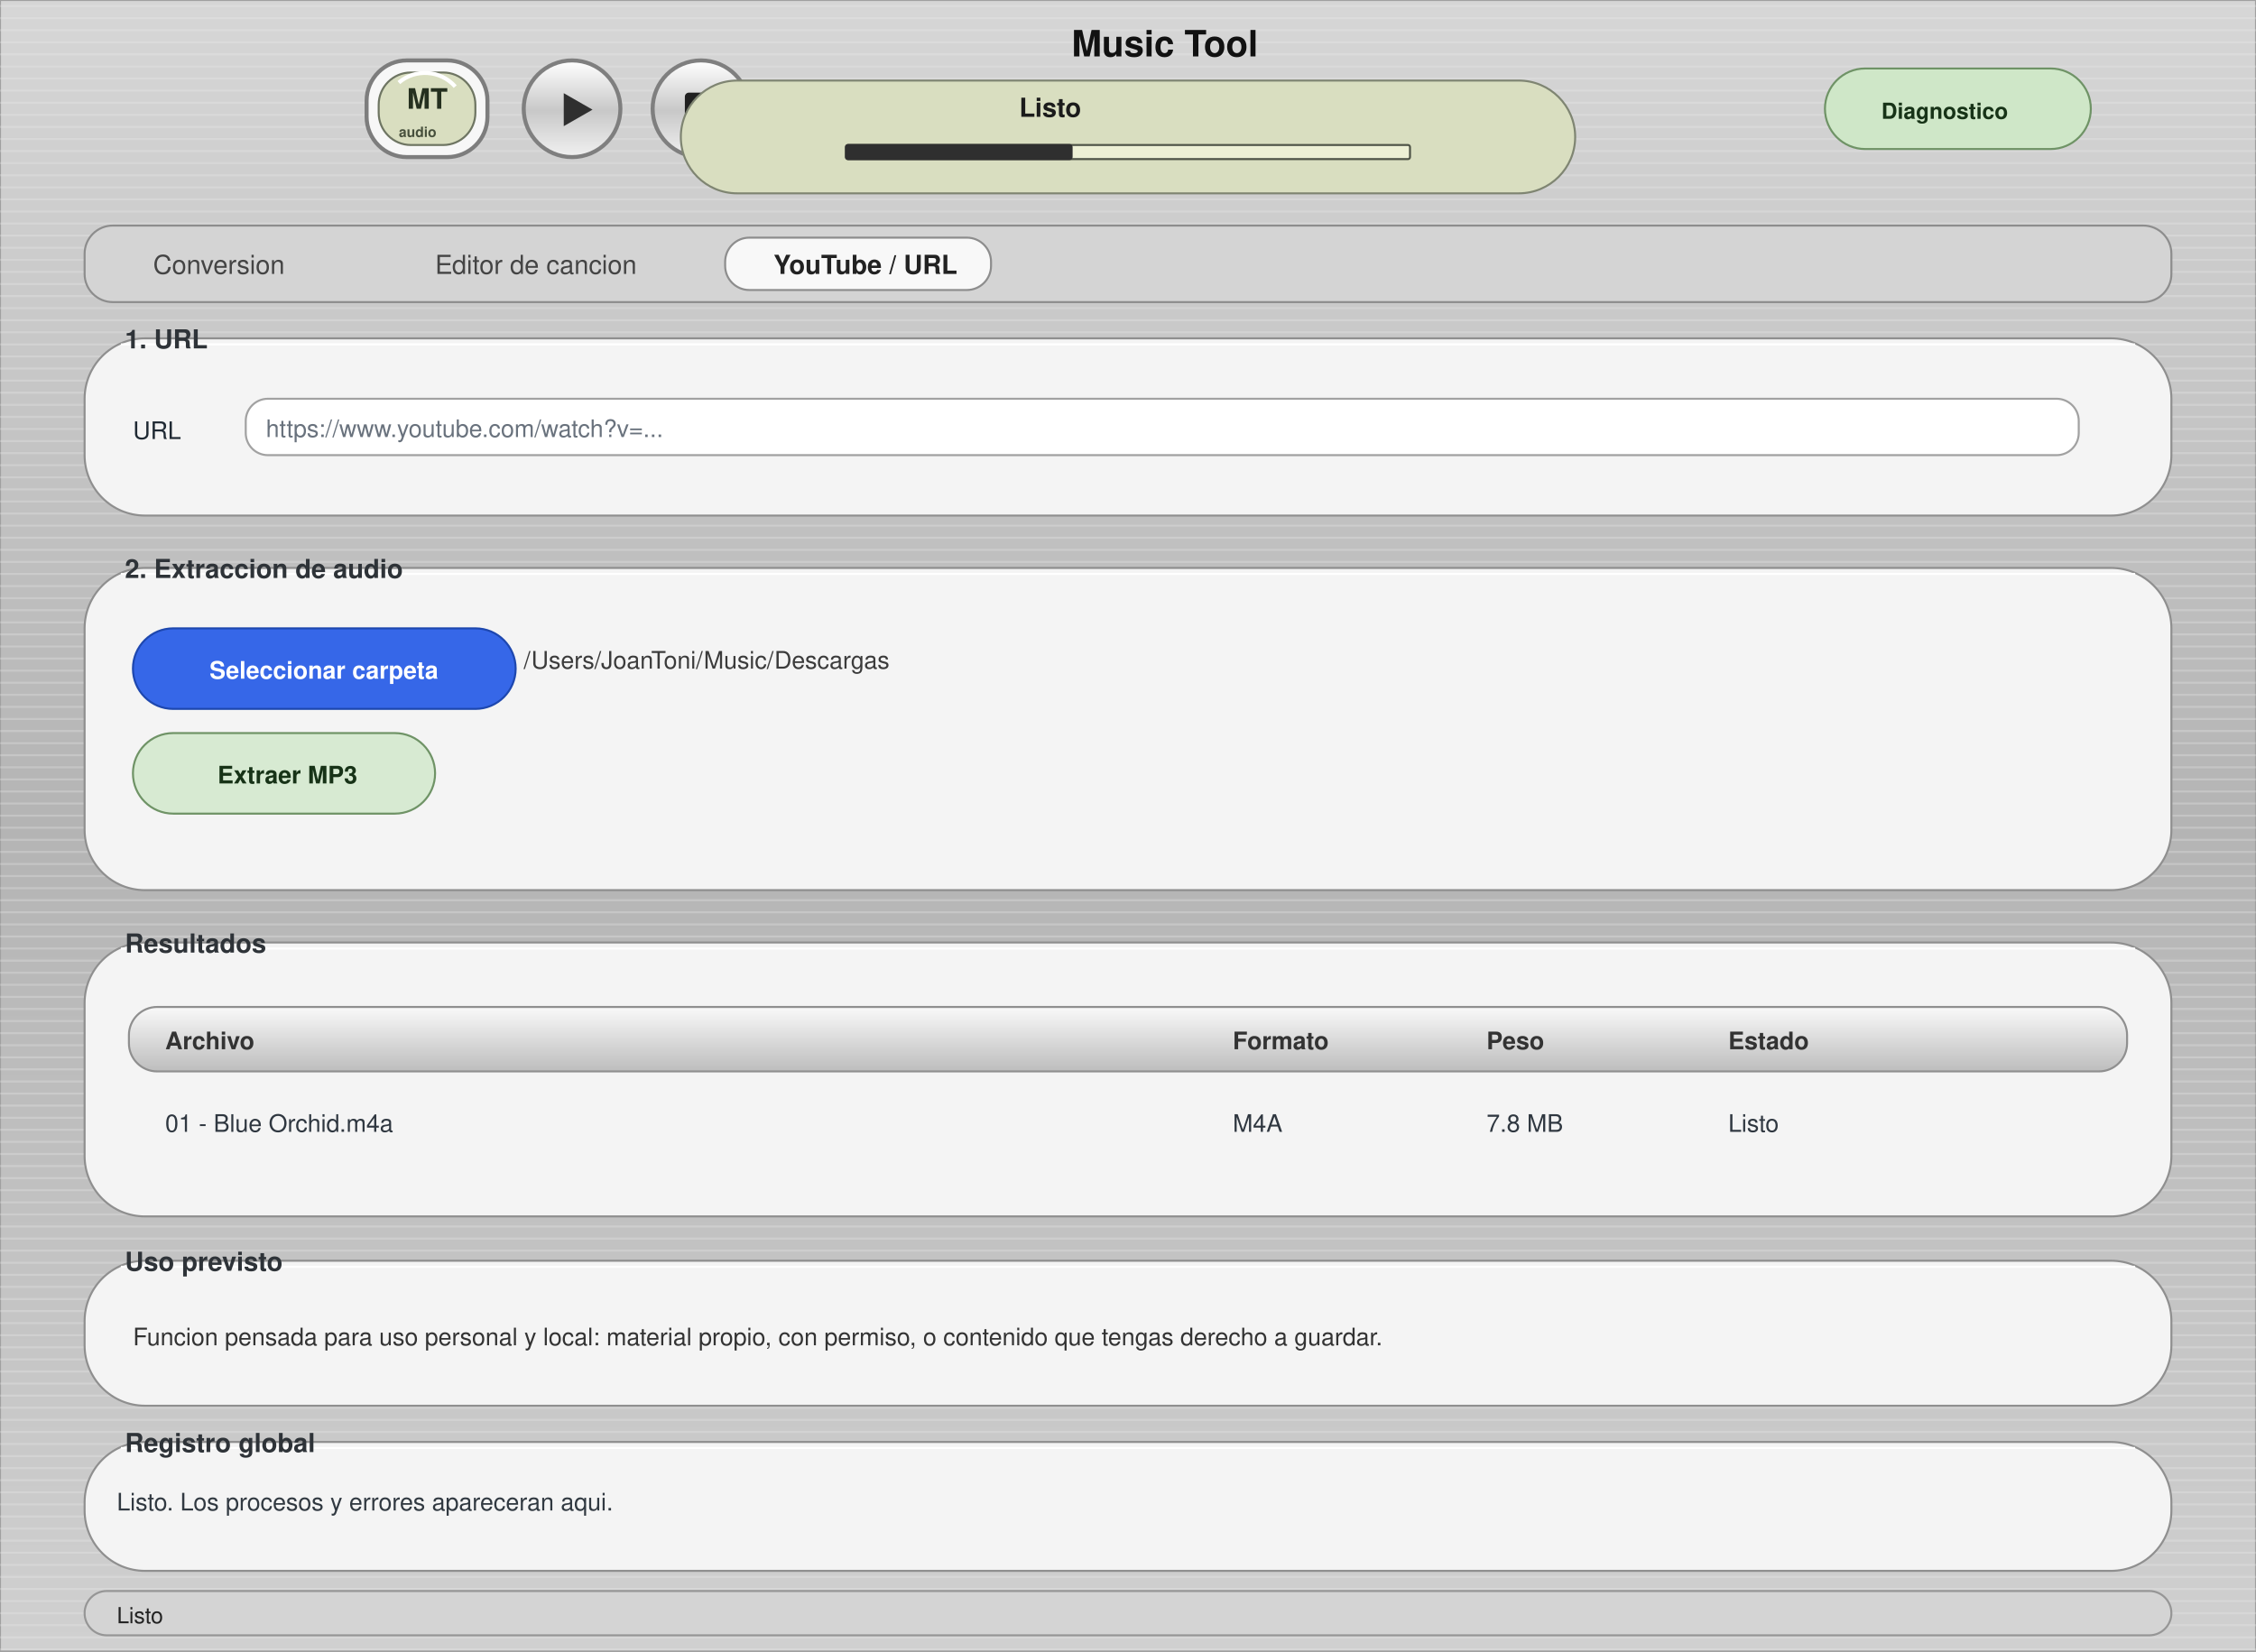
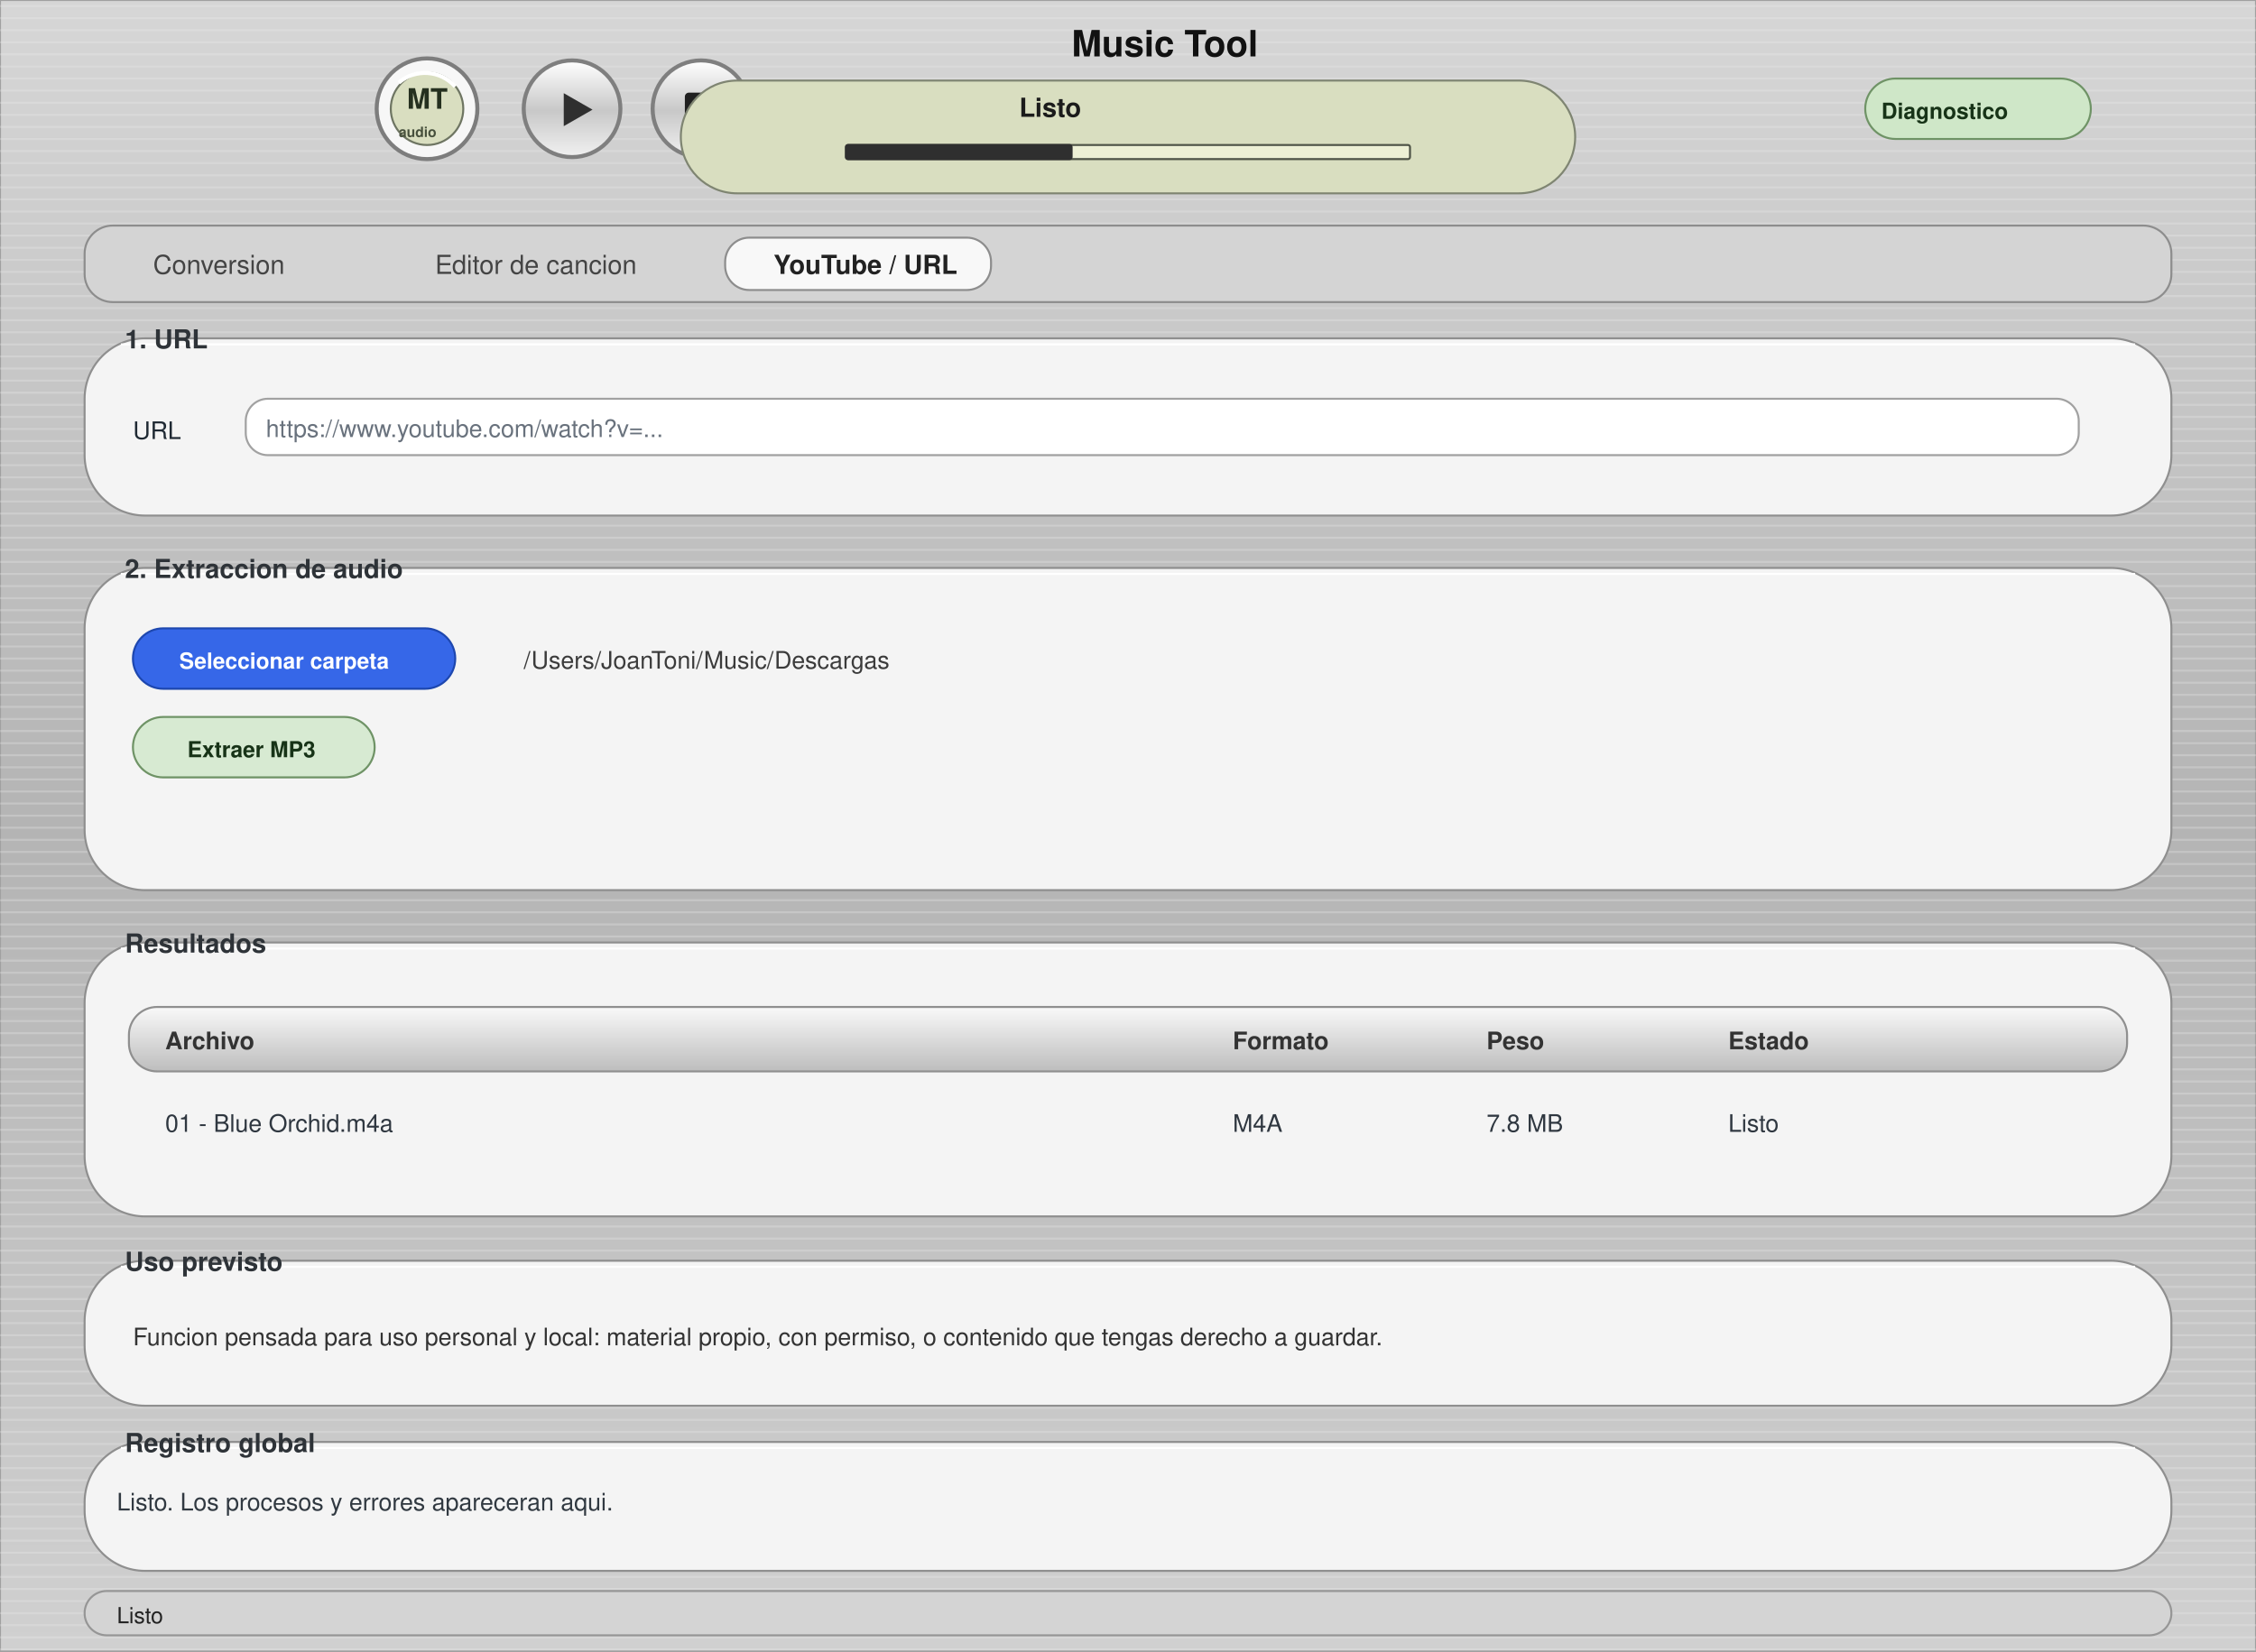
<svg xmlns="http://www.w3.org/2000/svg" width="1120" height="820" viewBox="0 0 1120 820">
  <defs>
    <linearGradient id="metal" x1="0" x2="0" y1="0" y2="1">
      <stop offset="0" stop-color="#d6d6d6" />
      <stop offset="0.5" stop-color="#b4b4b4" />
      <stop offset="1" stop-color="#d0d0d0" />
    </linearGradient>
    <linearGradient id="buttonChrome" x1="0" x2="0" y1="0" y2="1">
      <stop offset="0" stop-color="#ffffff" />
      <stop offset="0.52" stop-color="#c8c8c8" />
      <stop offset="1" stop-color="#f1f1f1" />
    </linearGradient>
    <linearGradient id="tableHeader" x1="0" x2="0" y1="0" y2="1">
      <stop offset="0" stop-color="#f9f9f9" />
      <stop offset="1" stop-color="#bdbdbd" />
    </linearGradient>
  </defs>
  <rect x="0" y="0" width="1120" height="820" rx="0" fill="url(#metal)" stroke="#a0a0a0" />
  <line x1="0" y1="3" x2="1120" y2="3" stroke="#eeeeee" opacity="0.28" />
  <line x1="0" y1="9" x2="1120" y2="9" stroke="#eeeeee" opacity="0.28" />
  <line x1="0" y1="15" x2="1120" y2="15" stroke="#eeeeee" opacity="0.28" />
  <line x1="0" y1="21" x2="1120" y2="21" stroke="#eeeeee" opacity="0.28" />
  <line x1="0" y1="27" x2="1120" y2="27" stroke="#eeeeee" opacity="0.28" />
  <line x1="0" y1="33" x2="1120" y2="33" stroke="#eeeeee" opacity="0.28" />
  <line x1="0" y1="39" x2="1120" y2="39" stroke="#eeeeee" opacity="0.28" />
  <line x1="0" y1="45" x2="1120" y2="45" stroke="#eeeeee" opacity="0.28" />
  <line x1="0" y1="51" x2="1120" y2="51" stroke="#eeeeee" opacity="0.28" />
  <line x1="0" y1="57" x2="1120" y2="57" stroke="#eeeeee" opacity="0.28" />
  <line x1="0" y1="63" x2="1120" y2="63" stroke="#eeeeee" opacity="0.28" />
  <line x1="0" y1="69" x2="1120" y2="69" stroke="#eeeeee" opacity="0.28" />
  <line x1="0" y1="75" x2="1120" y2="75" stroke="#eeeeee" opacity="0.28" />
  <line x1="0" y1="81" x2="1120" y2="81" stroke="#eeeeee" opacity="0.28" />
  <line x1="0" y1="87" x2="1120" y2="87" stroke="#eeeeee" opacity="0.28" />
  <line x1="0" y1="93" x2="1120" y2="93" stroke="#eeeeee" opacity="0.28" />
  <line x1="0" y1="99" x2="1120" y2="99" stroke="#eeeeee" opacity="0.28" />
  <line x1="0" y1="105" x2="1120" y2="105" stroke="#eeeeee" opacity="0.28" />
  <line x1="0" y1="111" x2="1120" y2="111" stroke="#eeeeee" opacity="0.28" />
  <line x1="0" y1="117" x2="1120" y2="117" stroke="#eeeeee" opacity="0.28" />
  <line x1="0" y1="123" x2="1120" y2="123" stroke="#eeeeee" opacity="0.28" />
  <line x1="0" y1="129" x2="1120" y2="129" stroke="#eeeeee" opacity="0.28" />
  <line x1="0" y1="135" x2="1120" y2="135" stroke="#eeeeee" opacity="0.28" />
  <line x1="0" y1="141" x2="1120" y2="141" stroke="#eeeeee" opacity="0.28" />
  <line x1="0" y1="147" x2="1120" y2="147" stroke="#eeeeee" opacity="0.28" />
  <line x1="0" y1="153" x2="1120" y2="153" stroke="#eeeeee" opacity="0.28" />
  <line x1="0" y1="159" x2="1120" y2="159" stroke="#eeeeee" opacity="0.28" />
  <line x1="0" y1="165" x2="1120" y2="165" stroke="#eeeeee" opacity="0.28" />
  <line x1="0" y1="171" x2="1120" y2="171" stroke="#eeeeee" opacity="0.28" />
  <line x1="0" y1="177" x2="1120" y2="177" stroke="#eeeeee" opacity="0.28" />
  <line x1="0" y1="183" x2="1120" y2="183" stroke="#eeeeee" opacity="0.28" />
  <line x1="0" y1="189" x2="1120" y2="189" stroke="#eeeeee" opacity="0.28" />
  <line x1="0" y1="195" x2="1120" y2="195" stroke="#eeeeee" opacity="0.28" />
  <line x1="0" y1="201" x2="1120" y2="201" stroke="#eeeeee" opacity="0.28" />
  <line x1="0" y1="207" x2="1120" y2="207" stroke="#eeeeee" opacity="0.28" />
  <line x1="0" y1="213" x2="1120" y2="213" stroke="#eeeeee" opacity="0.28" />
  <line x1="0" y1="219" x2="1120" y2="219" stroke="#eeeeee" opacity="0.28" />
  <line x1="0" y1="225" x2="1120" y2="225" stroke="#eeeeee" opacity="0.28" />
  <line x1="0" y1="231" x2="1120" y2="231" stroke="#eeeeee" opacity="0.28" />
  <line x1="0" y1="237" x2="1120" y2="237" stroke="#eeeeee" opacity="0.28" />
  <line x1="0" y1="243" x2="1120" y2="243" stroke="#eeeeee" opacity="0.28" />
  <line x1="0" y1="249" x2="1120" y2="249" stroke="#eeeeee" opacity="0.28" />
  <line x1="0" y1="255" x2="1120" y2="255" stroke="#eeeeee" opacity="0.28" />
  <line x1="0" y1="261" x2="1120" y2="261" stroke="#eeeeee" opacity="0.28" />
  <line x1="0" y1="267" x2="1120" y2="267" stroke="#eeeeee" opacity="0.28" />
  <line x1="0" y1="273" x2="1120" y2="273" stroke="#eeeeee" opacity="0.28" />
  <line x1="0" y1="279" x2="1120" y2="279" stroke="#eeeeee" opacity="0.28" />
  <line x1="0" y1="285" x2="1120" y2="285" stroke="#eeeeee" opacity="0.28" />
  <line x1="0" y1="291" x2="1120" y2="291" stroke="#eeeeee" opacity="0.28" />
  <line x1="0" y1="297" x2="1120" y2="297" stroke="#eeeeee" opacity="0.28" />
  <line x1="0" y1="303" x2="1120" y2="303" stroke="#eeeeee" opacity="0.28" />
  <line x1="0" y1="309" x2="1120" y2="309" stroke="#eeeeee" opacity="0.28" />
  <line x1="0" y1="315" x2="1120" y2="315" stroke="#eeeeee" opacity="0.28" />
  <line x1="0" y1="321" x2="1120" y2="321" stroke="#eeeeee" opacity="0.28" />
  <line x1="0" y1="327" x2="1120" y2="327" stroke="#eeeeee" opacity="0.28" />
  <line x1="0" y1="333" x2="1120" y2="333" stroke="#eeeeee" opacity="0.28" />
  <line x1="0" y1="339" x2="1120" y2="339" stroke="#eeeeee" opacity="0.28" />
  <line x1="0" y1="345" x2="1120" y2="345" stroke="#eeeeee" opacity="0.28" />
  <line x1="0" y1="351" x2="1120" y2="351" stroke="#eeeeee" opacity="0.28" />
  <line x1="0" y1="357" x2="1120" y2="357" stroke="#eeeeee" opacity="0.28" />
  <line x1="0" y1="363" x2="1120" y2="363" stroke="#eeeeee" opacity="0.28" />
  <line x1="0" y1="369" x2="1120" y2="369" stroke="#eeeeee" opacity="0.28" />
  <line x1="0" y1="375" x2="1120" y2="375" stroke="#eeeeee" opacity="0.28" />
  <line x1="0" y1="381" x2="1120" y2="381" stroke="#eeeeee" opacity="0.28" />
  <line x1="0" y1="387" x2="1120" y2="387" stroke="#eeeeee" opacity="0.28" />
  <line x1="0" y1="393" x2="1120" y2="393" stroke="#eeeeee" opacity="0.28" />
  <line x1="0" y1="399" x2="1120" y2="399" stroke="#eeeeee" opacity="0.28" />
  <line x1="0" y1="405" x2="1120" y2="405" stroke="#eeeeee" opacity="0.28" />
  <line x1="0" y1="411" x2="1120" y2="411" stroke="#eeeeee" opacity="0.28" />
  <line x1="0" y1="417" x2="1120" y2="417" stroke="#eeeeee" opacity="0.28" />
  <line x1="0" y1="423" x2="1120" y2="423" stroke="#eeeeee" opacity="0.28" />
  <line x1="0" y1="429" x2="1120" y2="429" stroke="#eeeeee" opacity="0.28" />
  <line x1="0" y1="435" x2="1120" y2="435" stroke="#eeeeee" opacity="0.28" />
  <line x1="0" y1="441" x2="1120" y2="441" stroke="#eeeeee" opacity="0.28" />
  <line x1="0" y1="447" x2="1120" y2="447" stroke="#eeeeee" opacity="0.28" />
  <line x1="0" y1="453" x2="1120" y2="453" stroke="#eeeeee" opacity="0.28" />
  <line x1="0" y1="459" x2="1120" y2="459" stroke="#eeeeee" opacity="0.28" />
  <line x1="0" y1="465" x2="1120" y2="465" stroke="#eeeeee" opacity="0.28" />
  <line x1="0" y1="471" x2="1120" y2="471" stroke="#eeeeee" opacity="0.28" />
  <line x1="0" y1="477" x2="1120" y2="477" stroke="#eeeeee" opacity="0.28" />
  <line x1="0" y1="483" x2="1120" y2="483" stroke="#eeeeee" opacity="0.28" />
  <line x1="0" y1="489" x2="1120" y2="489" stroke="#eeeeee" opacity="0.28" />
  <line x1="0" y1="495" x2="1120" y2="495" stroke="#eeeeee" opacity="0.28" />
  <line x1="0" y1="501" x2="1120" y2="501" stroke="#eeeeee" opacity="0.28" />
  <line x1="0" y1="507" x2="1120" y2="507" stroke="#eeeeee" opacity="0.28" />
  <line x1="0" y1="513" x2="1120" y2="513" stroke="#eeeeee" opacity="0.28" />
  <line x1="0" y1="519" x2="1120" y2="519" stroke="#eeeeee" opacity="0.28" />
  <line x1="0" y1="525" x2="1120" y2="525" stroke="#eeeeee" opacity="0.28" />
  <line x1="0" y1="531" x2="1120" y2="531" stroke="#eeeeee" opacity="0.28" />
  <line x1="0" y1="537" x2="1120" y2="537" stroke="#eeeeee" opacity="0.28" />
  <line x1="0" y1="543" x2="1120" y2="543" stroke="#eeeeee" opacity="0.28" />
  <line x1="0" y1="549" x2="1120" y2="549" stroke="#eeeeee" opacity="0.28" />
  <line x1="0" y1="555" x2="1120" y2="555" stroke="#eeeeee" opacity="0.28" />
  <line x1="0" y1="561" x2="1120" y2="561" stroke="#eeeeee" opacity="0.28" />
  <line x1="0" y1="567" x2="1120" y2="567" stroke="#eeeeee" opacity="0.28" />
  <line x1="0" y1="573" x2="1120" y2="573" stroke="#eeeeee" opacity="0.28" />
  <line x1="0" y1="579" x2="1120" y2="579" stroke="#eeeeee" opacity="0.28" />
  <line x1="0" y1="585" x2="1120" y2="585" stroke="#eeeeee" opacity="0.28" />
  <line x1="0" y1="591" x2="1120" y2="591" stroke="#eeeeee" opacity="0.28" />
  <line x1="0" y1="597" x2="1120" y2="597" stroke="#eeeeee" opacity="0.28" />
  <line x1="0" y1="603" x2="1120" y2="603" stroke="#eeeeee" opacity="0.28" />
  <line x1="0" y1="609" x2="1120" y2="609" stroke="#eeeeee" opacity="0.28" />
  <line x1="0" y1="615" x2="1120" y2="615" stroke="#eeeeee" opacity="0.28" />
  <line x1="0" y1="621" x2="1120" y2="621" stroke="#eeeeee" opacity="0.28" />
  <line x1="0" y1="627" x2="1120" y2="627" stroke="#eeeeee" opacity="0.28" />
  <line x1="0" y1="633" x2="1120" y2="633" stroke="#eeeeee" opacity="0.28" />
  <line x1="0" y1="639" x2="1120" y2="639" stroke="#eeeeee" opacity="0.28" />
  <line x1="0" y1="645" x2="1120" y2="645" stroke="#eeeeee" opacity="0.28" />
  <line x1="0" y1="651" x2="1120" y2="651" stroke="#eeeeee" opacity="0.28" />
  <line x1="0" y1="657" x2="1120" y2="657" stroke="#eeeeee" opacity="0.28" />
  <line x1="0" y1="663" x2="1120" y2="663" stroke="#eeeeee" opacity="0.28" />
  <line x1="0" y1="669" x2="1120" y2="669" stroke="#eeeeee" opacity="0.28" />
  <line x1="0" y1="675" x2="1120" y2="675" stroke="#eeeeee" opacity="0.28" />
  <line x1="0" y1="681" x2="1120" y2="681" stroke="#eeeeee" opacity="0.28" />
  <line x1="0" y1="687" x2="1120" y2="687" stroke="#eeeeee" opacity="0.28" />
  <line x1="0" y1="693" x2="1120" y2="693" stroke="#eeeeee" opacity="0.28" />
  <line x1="0" y1="699" x2="1120" y2="699" stroke="#eeeeee" opacity="0.28" />
  <line x1="0" y1="705" x2="1120" y2="705" stroke="#eeeeee" opacity="0.28" />
  <line x1="0" y1="711" x2="1120" y2="711" stroke="#eeeeee" opacity="0.28" />
  <line x1="0" y1="717" x2="1120" y2="717" stroke="#eeeeee" opacity="0.28" />
  <line x1="0" y1="723" x2="1120" y2="723" stroke="#eeeeee" opacity="0.28" />
  <line x1="0" y1="729" x2="1120" y2="729" stroke="#eeeeee" opacity="0.28" />
  <line x1="0" y1="735" x2="1120" y2="735" stroke="#eeeeee" opacity="0.28" />
  <line x1="0" y1="741" x2="1120" y2="741" stroke="#eeeeee" opacity="0.28" />
  <line x1="0" y1="747" x2="1120" y2="747" stroke="#eeeeee" opacity="0.28" />
  <line x1="0" y1="753" x2="1120" y2="753" stroke="#eeeeee" opacity="0.28" />
  <line x1="0" y1="759" x2="1120" y2="759" stroke="#eeeeee" opacity="0.28" />
  <line x1="0" y1="765" x2="1120" y2="765" stroke="#eeeeee" opacity="0.28" />
  <line x1="0" y1="771" x2="1120" y2="771" stroke="#eeeeee" opacity="0.28" />
  <line x1="0" y1="777" x2="1120" y2="777" stroke="#eeeeee" opacity="0.28" />
  <line x1="0" y1="783" x2="1120" y2="783" stroke="#eeeeee" opacity="0.28" />
  <line x1="0" y1="789" x2="1120" y2="789" stroke="#eeeeee" opacity="0.28" />
  <line x1="0" y1="795" x2="1120" y2="795" stroke="#eeeeee" opacity="0.28" />
  <line x1="0" y1="801" x2="1120" y2="801" stroke="#eeeeee" opacity="0.28" />
  <line x1="0" y1="807" x2="1120" y2="807" stroke="#eeeeee" opacity="0.28" />
  <line x1="0" y1="813" x2="1120" y2="813" stroke="#eeeeee" opacity="0.28" />
  <line x1="0" y1="819" x2="1120" y2="819" stroke="#eeeeee" opacity="0.28" />
  <text x="532" y="28" font-family="-apple-system, BlinkMacSystemFont, Helvetica, Arial, sans-serif" font-size="18" font-weight="700" fill="#111111">Music Tool</text>
-   <rect x="182" y="30" width="60" height="48" rx="20" fill="#f7f7f7" stroke="#7d7d7d" stroke-width="2" />
-   <rect x="188" y="36" width="48" height="36" rx="16" fill="#d9dec0" stroke="#6e7562" />
+   <circle cx="212" cy="54" r="25" fill="#f7f7f7" stroke="#7d7d7d" stroke-width="2" />
+   <circle cx="212" cy="54" r="18" fill="#d9dec0" stroke="#6e7562" />
  <path d="M198 41 A20 20 0 0 1 226 43" fill="none" stroke="#ffffff" stroke-width="2" />
  <text x="202" y="54" font-family="-apple-system, BlinkMacSystemFont, Helvetica, Arial, sans-serif" font-size="14" font-weight="700" fill="#25301f">MT</text>
  <text x="198" y="68" font-family="-apple-system, BlinkMacSystemFont, Helvetica, Arial, sans-serif" font-size="7" font-weight="700" fill="#47503c">audio</text>
  <circle cx="284" cy="54" r="24" fill="url(#buttonChrome)" stroke="#7f7f7f" stroke-width="2" />
  <text x="278" y="61" font-family="-apple-system, BlinkMacSystemFont, Helvetica, Arial, sans-serif" font-size="18" font-weight="700" fill="#2f2f2f">▶</text>
  <circle cx="348" cy="54" r="24" fill="url(#buttonChrome)" stroke="#7f7f7f" stroke-width="2" />
  <rect x="340" y="46" width="16" height="16" rx="2" fill="#202020" />
  <rect x="338" y="40" width="444" height="56" rx="28" fill="#d9dec0" stroke="#7f8572" />
  <text x="506" y="58" font-family="-apple-system, BlinkMacSystemFont, Helvetica, Arial, sans-serif" font-size="13" font-weight="700" fill="#1b1b1b">Listo</text>
  <rect x="420" y="72" width="280" height="7" rx="1" fill="#edf0d5" stroke="#4f5447" />
  <rect x="420" y="72" width="112" height="7" rx="1" fill="#2f2f2f" stroke="#2f2f2f" />
-   <rect x="906" y="34" width="132" height="40" rx="20" fill="#cfe7c8" stroke="#6f9366" />
+   <rect x="926" y="39" width="112" height="30" rx="15" fill="#cfe7c8" stroke="#6f9366" />
  <text x="934" y="59" font-family="-apple-system, BlinkMacSystemFont, Helvetica, Arial, sans-serif" font-size="11" font-weight="700" fill="#173317">Diagnostico</text>
  <rect x="42" y="112" width="1036" height="38" rx="14" fill="#d4d4d4" stroke="#8d8d8d" />
  <text x="76" y="136" font-family="-apple-system, BlinkMacSystemFont, Helvetica, Arial, sans-serif" font-size="13" font-weight="500" fill="#444">Conversion</text>
  <text x="216" y="136" font-family="-apple-system, BlinkMacSystemFont, Helvetica, Arial, sans-serif" font-size="13" font-weight="500" fill="#444">Editor de cancion</text>
  <rect x="360" y="118" width="132" height="26" rx="12" fill="#f8f8f8" stroke="#8d8d8d" />
  <text x="384" y="136" font-family="-apple-system, BlinkMacSystemFont, Helvetica, Arial, sans-serif" font-size="13" font-weight="600" fill="#222">YouTube / URL</text>
  <rect x="42" y="168" width="1036" height="88" rx="30" fill="#f4f4f4" stroke="#8f8f8f" />
  <line x1="60" y1="171" x2="1060" y2="171" stroke="#ffffff" />
  <text x="62" y="173" font-family="-apple-system, BlinkMacSystemFont, Helvetica, Arial, sans-serif" font-size="13" font-weight="600" fill="#2e3338">1. URL</text>
  <text x="66" y="218" font-family="-apple-system, BlinkMacSystemFont, Helvetica, Arial, sans-serif" font-size="12" font-weight="500" fill="#1f2933">URL</text>
  <rect x="122" y="198" width="910" height="28" rx="11" fill="#ffffff" stroke="#a1a1a1" />
  <text x="132" y="217" font-family="-apple-system, BlinkMacSystemFont, Helvetica, Arial, sans-serif" font-size="12" font-weight="400" fill="#69727d">https://www.youtube.com/watch?v=...</text>
  <rect x="42" y="282" width="1036" height="160" rx="30" fill="#f4f4f4" stroke="#8f8f8f" />
  <line x1="60" y1="285" x2="1060" y2="285" stroke="#ffffff" />
  <text x="62" y="287" font-family="-apple-system, BlinkMacSystemFont, Helvetica, Arial, sans-serif" font-size="13" font-weight="600" fill="#2e3338">2. Extraccion de audio</text>
-   <rect x="66" y="312" width="190" height="40" rx="20" fill="#3667e8" stroke="#1d47af" />
-   <text x="104" y="337" font-family="-apple-system, BlinkMacSystemFont, Helvetica, Arial, sans-serif" font-size="12" font-weight="700" fill="#ffffff">Seleccionar carpeta</text>
+   <rect x="66" y="312" width="160" height="30" rx="15" fill="#3667e8" stroke="#1d47af" />
+   <text x="89" y="332" font-family="-apple-system, BlinkMacSystemFont, Helvetica, Arial, sans-serif" font-size="11" font-weight="700" fill="#ffffff">Seleccionar carpeta</text>
  <text x="260" y="332" font-family="-apple-system, BlinkMacSystemFont, Helvetica, Arial, sans-serif" font-size="12" font-weight="400" fill="#3b3b3b">/Users/JoanToni/Music/Descargas</text>
-   <rect x="66" y="364" width="150" height="40" rx="20" fill="#d7ead2" stroke="#6f9366" />
-   <text x="108" y="389" font-family="-apple-system, BlinkMacSystemFont, Helvetica, Arial, sans-serif" font-size="12" font-weight="700" fill="#173317">Extraer MP3</text>
+   <rect x="66" y="356" width="120" height="30" rx="15" fill="#d7ead2" stroke="#6f9366" />
+   <text x="93" y="376" font-family="-apple-system, BlinkMacSystemFont, Helvetica, Arial, sans-serif" font-size="11" font-weight="700" fill="#173317">Extraer MP3</text>
  <rect x="42" y="468" width="1036" height="136" rx="30" fill="#f4f4f4" stroke="#8f8f8f" />
  <line x1="60" y1="471" x2="1060" y2="471" stroke="#ffffff" />
  <text x="62" y="473" font-family="-apple-system, BlinkMacSystemFont, Helvetica, Arial, sans-serif" font-size="13" font-weight="600" fill="#2e3338">Resultados</text>
  <rect x="64" y="500" width="992" height="32" rx="14" fill="url(#tableHeader)" stroke="#8f8f8f" />
  <text x="82" y="521" font-family="-apple-system, BlinkMacSystemFont, Helvetica, Arial, sans-serif" font-size="12" font-weight="600" fill="#333">Archivo</text>
  <text x="612" y="521" font-family="-apple-system, BlinkMacSystemFont, Helvetica, Arial, sans-serif" font-size="12" font-weight="600" fill="#333">Formato</text>
  <text x="738" y="521" font-family="-apple-system, BlinkMacSystemFont, Helvetica, Arial, sans-serif" font-size="12" font-weight="600" fill="#333">Peso</text>
  <text x="858" y="521" font-family="-apple-system, BlinkMacSystemFont, Helvetica, Arial, sans-serif" font-size="12" font-weight="600" fill="#333">Estado</text>
  <text x="82" y="562" font-family="-apple-system, BlinkMacSystemFont, Helvetica, Arial, sans-serif" font-size="12" font-weight="400" fill="#2f3740">01 - Blue Orchid.m4a</text>
  <text x="612" y="562" font-family="-apple-system, BlinkMacSystemFont, Helvetica, Arial, sans-serif" font-size="12" font-weight="400" fill="#2f3740">M4A</text>
  <text x="738" y="562" font-family="-apple-system, BlinkMacSystemFont, Helvetica, Arial, sans-serif" font-size="12" font-weight="400" fill="#2f3740">7.8 MB</text>
  <text x="858" y="562" font-family="-apple-system, BlinkMacSystemFont, Helvetica, Arial, sans-serif" font-size="12" font-weight="400" fill="#2f3740">Listo</text>
  <rect x="42" y="626" width="1036" height="72" rx="30" fill="#f4f4f4" stroke="#8f8f8f" />
  <line x1="60" y1="629" x2="1060" y2="629" stroke="#ffffff" />
  <text x="62" y="631" font-family="-apple-system, BlinkMacSystemFont, Helvetica, Arial, sans-serif" font-size="13" font-weight="600" fill="#2e3338">Uso previsto</text>
  <text x="66" y="668" font-family="-apple-system, BlinkMacSystemFont, Helvetica, Arial, sans-serif" font-size="12" font-weight="400" fill="#333333">Funcion pensada para uso personal y local: material propio, con permiso, o contenido que tengas derecho a guardar.</text>
  <rect x="42" y="716" width="1036" height="64" rx="30" fill="#f4f4f4" stroke="#8f8f8f" />
  <line x1="60" y1="719" x2="1060" y2="719" stroke="#ffffff" />
  <text x="62" y="721" font-family="-apple-system, BlinkMacSystemFont, Helvetica, Arial, sans-serif" font-size="13" font-weight="600" fill="#2e3338">Registro global</text>
  <text x="58" y="750" font-family="-apple-system, BlinkMacSystemFont, Helvetica, Arial, sans-serif" font-size="12" font-weight="400" fill="#313941">Listo. Los procesos y errores apareceran aqui.</text>
  <rect x="42" y="790" width="1036" height="22" rx="11" fill="#d4d4d4" stroke="#969696" />
  <text x="58" y="806" font-family="-apple-system, BlinkMacSystemFont, Helvetica, Arial, sans-serif" font-size="11" font-weight="500" fill="#222">Listo</text>
</svg>
